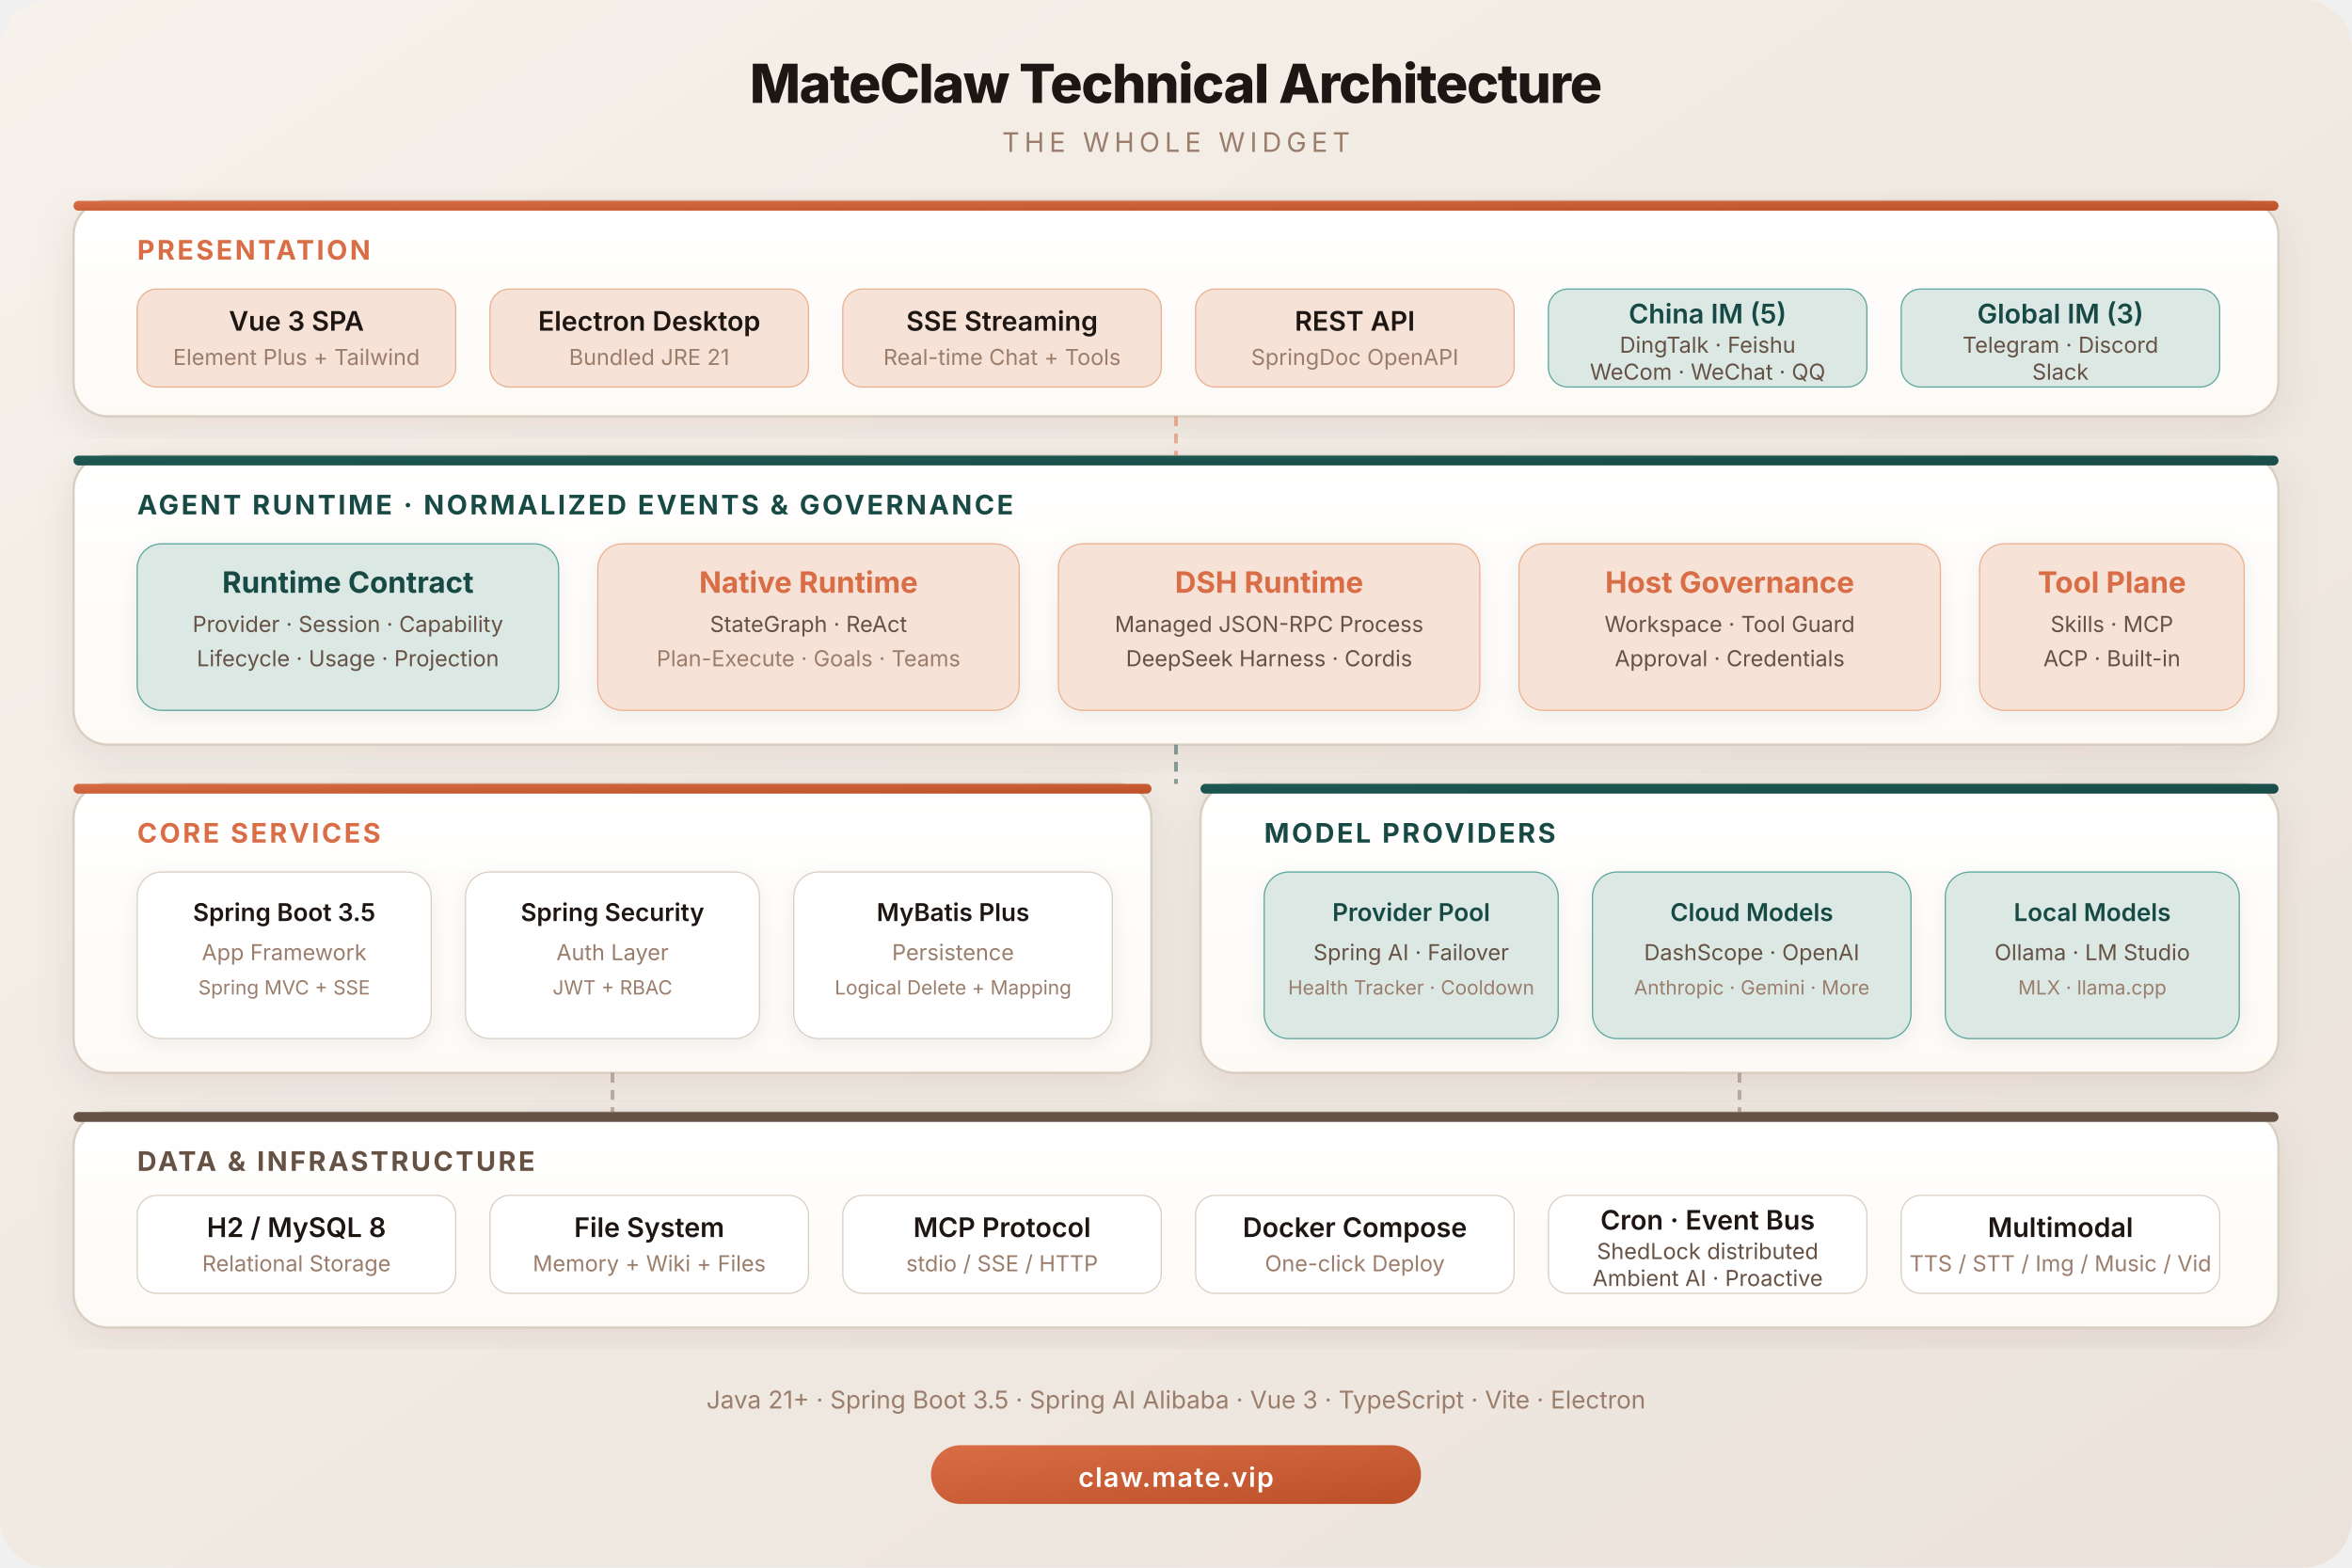
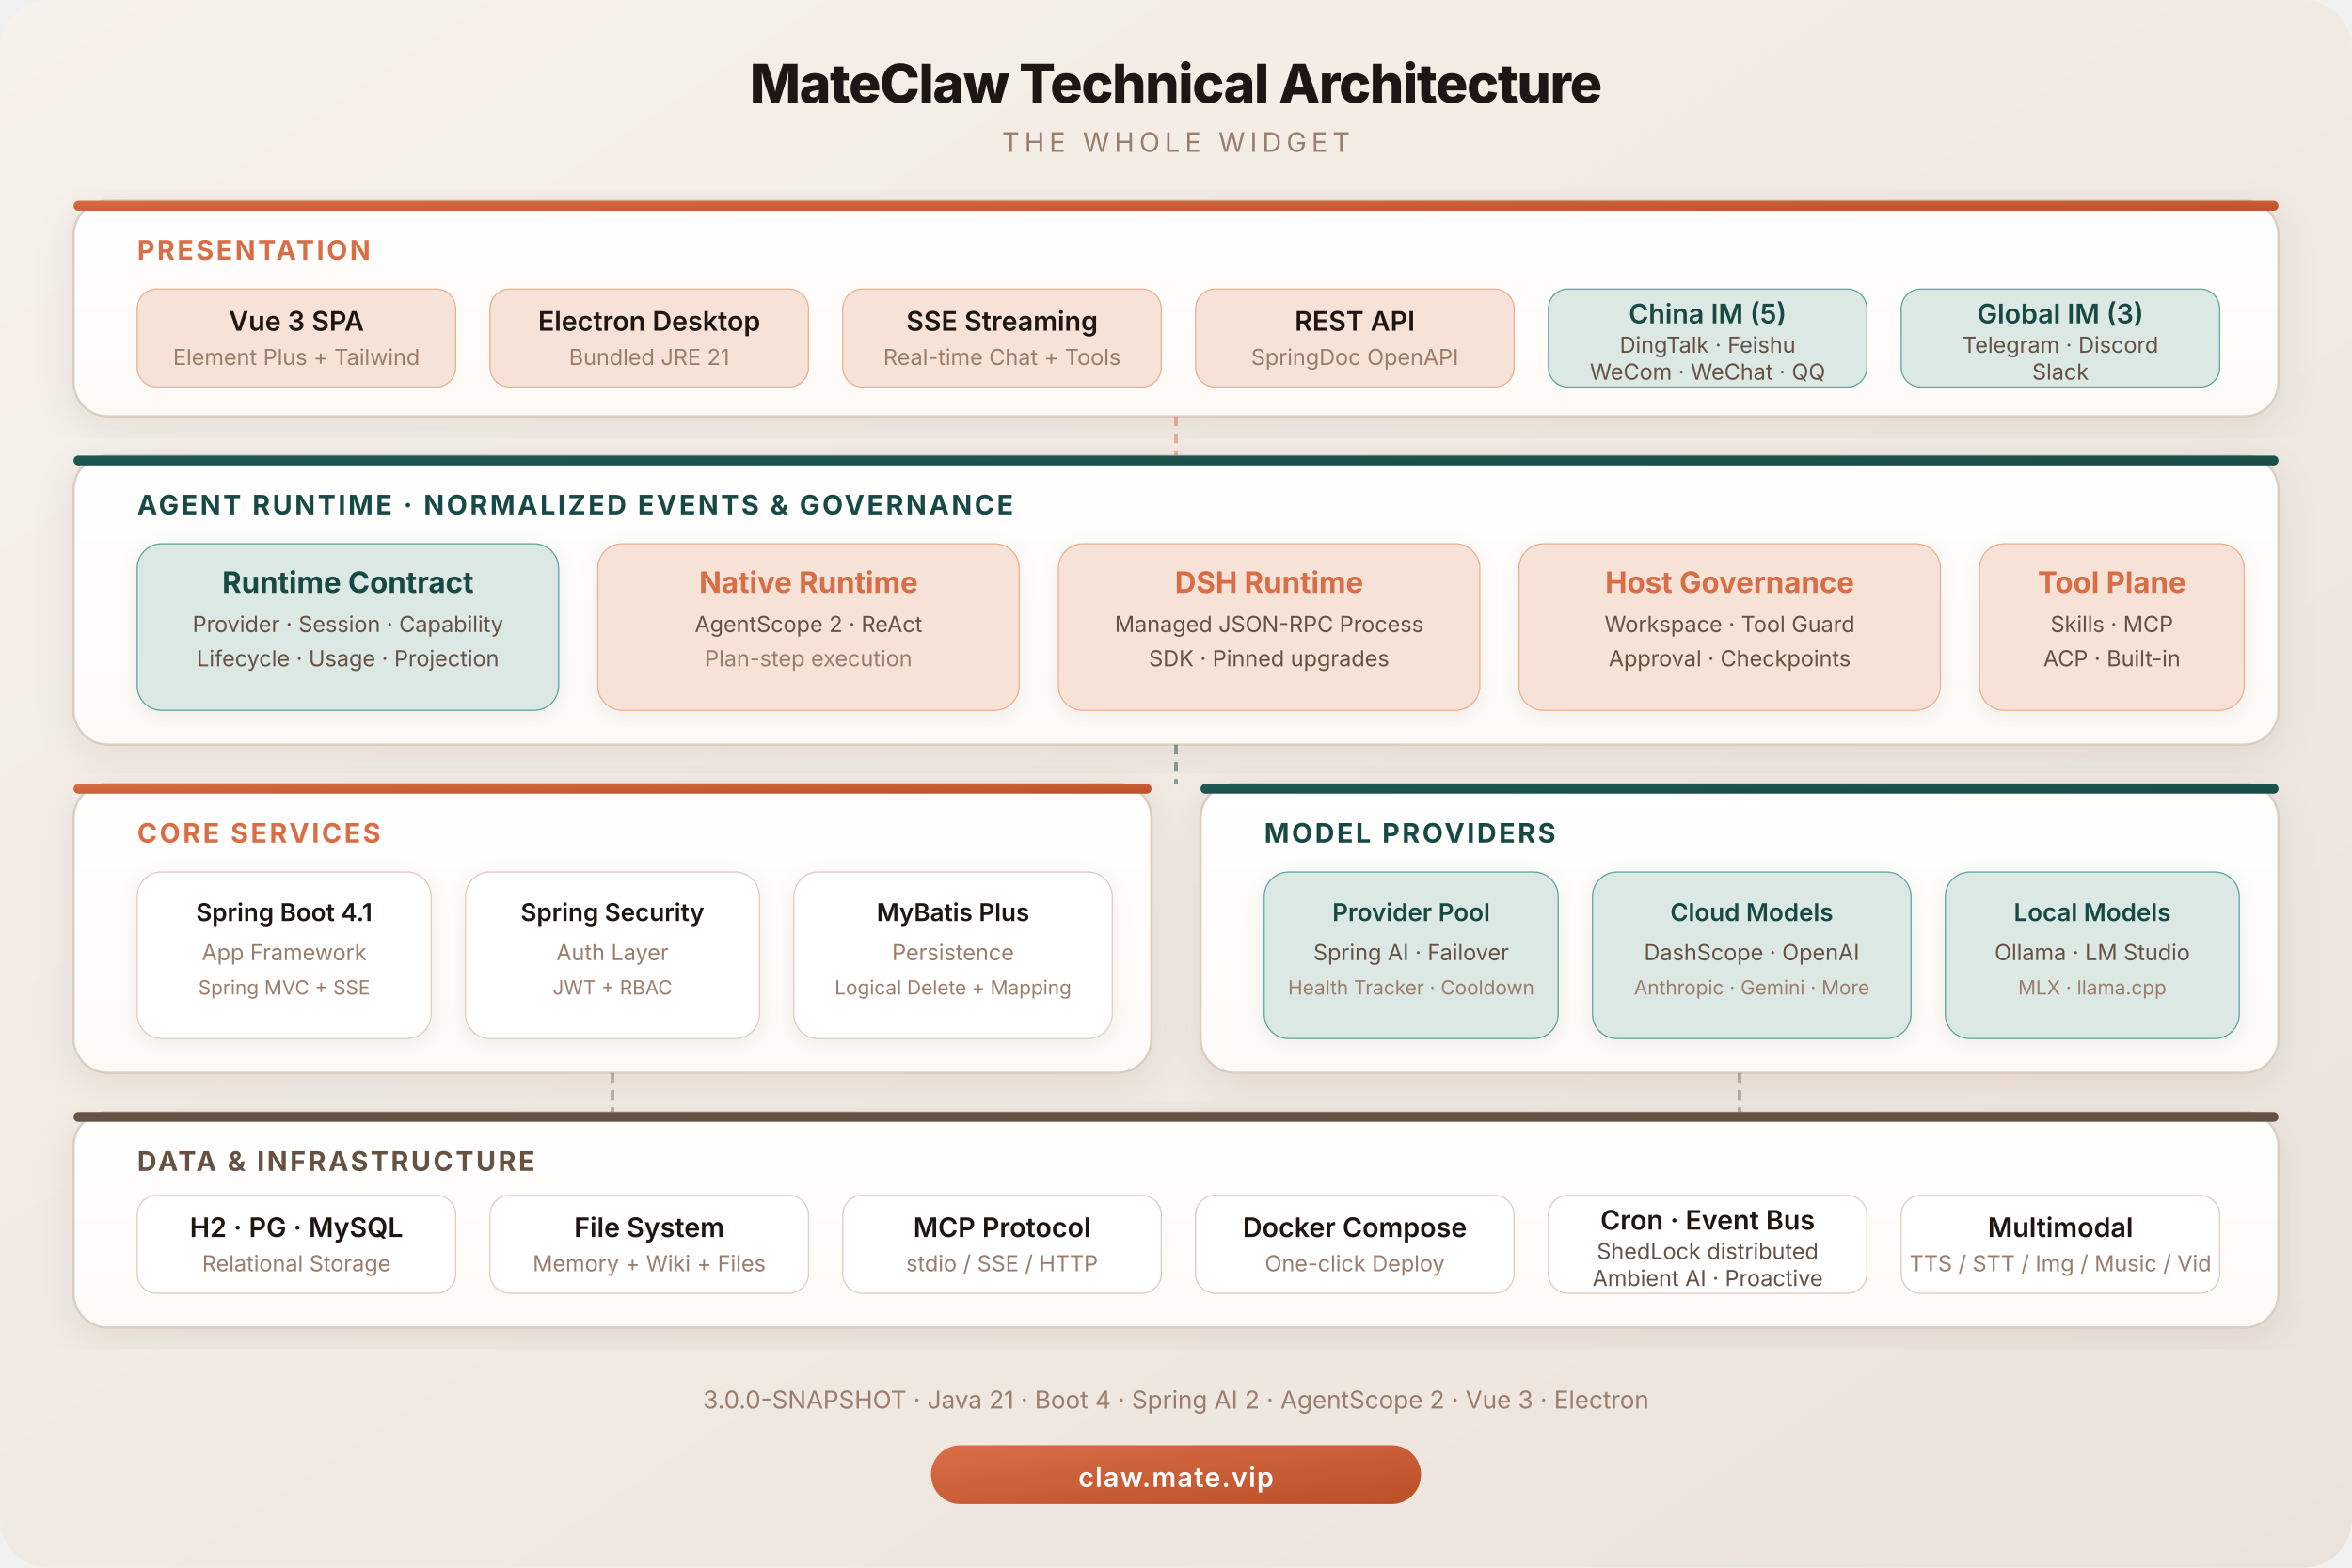
<svg xmlns="http://www.w3.org/2000/svg" viewBox="0 0 960 640" font-family="'Inter','SF Pro Display','Segoe UI',sans-serif">
  <defs>
    <linearGradient id="bg" x1="0" y1="0" x2="1" y2="1">
      <stop offset="0%" stop-color="#f6f1ea" />
      <stop offset="100%" stop-color="#ebe3db" />
    </linearGradient>
    <linearGradient id="primary" x1="0" y1="0" x2="1" y2="1">
      <stop offset="0%" stop-color="#d96d46" />
      <stop offset="100%" stop-color="#bb4f27" />
    </linearGradient>
    <linearGradient id="accent" x1="0" y1="0" x2="1" y2="1">
      <stop offset="0%" stop-color="#1e5a54" />
      <stop offset="100%" stop-color="#184a45" />
    </linearGradient>
    <linearGradient id="warm" x1="0" y1="0" x2="0" y2="1">
      <stop offset="0%" stop-color="#ffffff" />
      <stop offset="100%" stop-color="#fdfaf6" />
    </linearGradient>
    <filter id="shadow">
      <feDropShadow dx="0" dy="4" stdDeviation="8" flood-color="#3a2013" flood-opacity="0.08" />
    </filter>
    <filter id="shadowSm">
      <feDropShadow dx="0" dy="2" stdDeviation="4" flood-color="#3a2013" flood-opacity="0.06" />
    </filter>
  </defs>
  <rect width="960" height="640" rx="20" fill="url(#bg)" />
  <text x="480" y="42" text-anchor="middle" font-size="22" font-weight="800" fill="#1d1612" letter-spacing="-0.5">MateClaw Technical Architecture</text>
  <text x="480" y="62" text-anchor="middle" font-size="11" fill="#9b7d6c" letter-spacing="2">THE WHOLE WIDGET</text>
  <rect x="30" y="82" width="900" height="88" rx="14" fill="url(#warm)" stroke="#d9cec2" stroke-width="1" filter="url(#shadow)" />
  <rect x="30" y="82" width="900" height="4" rx="2" fill="url(#primary)" />
  <text x="56" y="106" font-size="11" font-weight="700" fill="#d96d46" letter-spacing="1">PRESENTATION</text>
  <g transform="translate(56, 118)">
    <rect width="130" height="40" rx="8" fill="#f6e2d7" stroke="#ebb08f" stroke-width="0.5" />
    <text x="65" y="17" text-anchor="middle" font-size="11" font-weight="600" fill="#1d1612">Vue 3 SPA</text>
    <text x="65" y="31" text-anchor="middle" font-size="9" fill="#9b7d6c">Element Plus + Tailwind</text>
  </g>
  <g transform="translate(200, 118)">
    <rect width="130" height="40" rx="8" fill="#f6e2d7" stroke="#ebb08f" stroke-width="0.5" />
    <text x="65" y="17" text-anchor="middle" font-size="11" font-weight="600" fill="#1d1612">Electron Desktop</text>
    <text x="65" y="31" text-anchor="middle" font-size="9" fill="#9b7d6c">Bundled JRE 21</text>
  </g>
  <g transform="translate(344, 118)">
    <rect width="130" height="40" rx="8" fill="#f6e2d7" stroke="#ebb08f" stroke-width="0.5" />
    <text x="65" y="17" text-anchor="middle" font-size="11" font-weight="600" fill="#1d1612">SSE Streaming</text>
    <text x="65" y="31" text-anchor="middle" font-size="9" fill="#9b7d6c">Real-time Chat + Tools</text>
  </g>
  <g transform="translate(488, 118)">
    <rect width="130" height="40" rx="8" fill="#f6e2d7" stroke="#ebb08f" stroke-width="0.5" />
    <text x="65" y="17" text-anchor="middle" font-size="11" font-weight="600" fill="#1d1612">REST API</text>
    <text x="65" y="31" text-anchor="middle" font-size="9" fill="#9b7d6c">SpringDoc OpenAPI</text>
  </g>
  <g transform="translate(632, 118)">
    <rect width="130" height="40" rx="8" fill="#dce8e4" stroke="#5ca69d" stroke-width="0.5" />
    <text x="65" y="14" text-anchor="middle" font-size="11" font-weight="600" fill="#184a45">China IM (5)</text>
    <text x="65" y="26" text-anchor="middle" font-size="9" fill="#665245">DingTalk · Feishu</text>
    <text x="65" y="37" text-anchor="middle" font-size="9" fill="#665245">WeCom · WeChat · QQ</text>
  </g>
  <g transform="translate(776, 118)">
    <rect width="130" height="40" rx="8" fill="#dce8e4" stroke="#5ca69d" stroke-width="0.5" />
    <text x="65" y="14" text-anchor="middle" font-size="11" font-weight="600" fill="#184a45">Global IM (3)</text>
    <text x="65" y="26" text-anchor="middle" font-size="9" fill="#665245">Telegram · Discord</text>
    <text x="65" y="37" text-anchor="middle" font-size="9" fill="#665245">Slack</text>
  </g>
  <rect x="30" y="186" width="900" height="118" rx="14" fill="url(#warm)" stroke="#d9cec2" stroke-width="1" filter="url(#shadow)" />
  <rect x="30" y="186" width="900" height="4" rx="2" fill="url(#accent)" />
  <text x="56" y="210" font-size="11" font-weight="700" fill="#184a45" letter-spacing="1">AGENT RUNTIME · NORMALIZED EVENTS &amp; GOVERNANCE</text>
  <g transform="translate(56, 222)">
    <rect width="172" height="68" rx="10" fill="#dce8e4" stroke="#5ca69d" stroke-width="0.5" filter="url(#shadowSm)" />
    <text x="86" y="20" text-anchor="middle" font-size="12" font-weight="700" fill="#184a45">Runtime Contract</text>
    <text x="86" y="36" text-anchor="middle" font-size="9" fill="#665245">Provider · Session · Capability</text>
    <text x="86" y="50" text-anchor="middle" font-size="9" fill="#665245">Lifecycle · Usage · Projection</text>
  </g>
  <g transform="translate(244, 222)">
    <rect width="172" height="68" rx="10" fill="#f6e2d7" stroke="#ebb08f" stroke-width="0.5" filter="url(#shadowSm)" />
    <text x="86" y="20" text-anchor="middle" font-size="12" font-weight="700" fill="#d96d46">Native Runtime</text>
-     <text x="86" y="36" text-anchor="middle" font-size="9" fill="#665245">StateGraph · ReAct</text>
-     <text x="86" y="50" text-anchor="middle" font-size="9" fill="#9b7d6c">Plan-Execute · Goals · Teams</text>
+     <text x="86" y="36" text-anchor="middle" font-size="9" fill="#665245">AgentScope 2 · ReAct</text>
+     <text x="86" y="50" text-anchor="middle" font-size="9" fill="#9b7d6c">Plan-step execution</text>
  </g>
  <g transform="translate(432, 222)">
    <rect width="172" height="68" rx="10" fill="#f6e2d7" stroke="#ebb08f" stroke-width="0.5" filter="url(#shadowSm)" />
    <text x="86" y="20" text-anchor="middle" font-size="12" font-weight="700" fill="#d96d46">DSH Runtime</text>
    <text x="86" y="36" text-anchor="middle" font-size="9" fill="#665245">Managed JSON-RPC Process</text>
-     <text x="86" y="50" text-anchor="middle" font-size="9" fill="#665245">DeepSeek Harness · Cordis</text>
+     <text x="86" y="50" text-anchor="middle" font-size="9" fill="#665245">SDK · Pinned upgrades</text>
  </g>
  <g transform="translate(620, 222)">
    <rect width="172" height="68" rx="10" fill="#f6e2d7" stroke="#ebb08f" stroke-width="0.5" filter="url(#shadowSm)" />
    <text x="86" y="20" text-anchor="middle" font-size="12" font-weight="700" fill="#d96d46">Host Governance</text>
    <text x="86" y="36" text-anchor="middle" font-size="9" fill="#665245">Workspace · Tool Guard</text>
-     <text x="86" y="50" text-anchor="middle" font-size="9" fill="#665245">Approval · Credentials</text>
+     <text x="86" y="50" text-anchor="middle" font-size="9" fill="#665245">Approval · Checkpoints</text>
  </g>
  <g transform="translate(808, 222)">
    <rect width="108" height="68" rx="10" fill="#f6e2d7" stroke="#ebb08f" stroke-width="0.5" filter="url(#shadowSm)" />
    <text x="54" y="20" text-anchor="middle" font-size="12" font-weight="700" fill="#d96d46">Tool Plane</text>
    <text x="54" y="36" text-anchor="middle" font-size="9" fill="#665245">Skills · MCP</text>
    <text x="54" y="50" text-anchor="middle" font-size="9" fill="#665245">ACP · Built-in</text>
  </g>
  <rect x="30" y="320" width="440" height="118" rx="14" fill="url(#warm)" stroke="#d9cec2" stroke-width="1" filter="url(#shadow)" />
  <rect x="30" y="320" width="440" height="4" rx="2" fill="url(#primary)" />
  <text x="56" y="344" font-size="11" font-weight="700" fill="#d96d46" letter-spacing="1">CORE SERVICES</text>
  <g transform="translate(56, 356)">
    <rect width="120" height="68" rx="10" fill="#fff" stroke="#d9cec2" stroke-width="0.5" filter="url(#shadowSm)" />
-     <text x="60" y="20" text-anchor="middle" font-size="10" font-weight="600" fill="#1d1612">Spring Boot 3.5</text>
+     <text x="60" y="20" text-anchor="middle" font-size="10" font-weight="600" fill="#1d1612">Spring Boot 4.1</text>
    <text x="60" y="36" text-anchor="middle" font-size="9" fill="#9b7d6c">App Framework</text>
    <text x="60" y="50" text-anchor="middle" font-size="8" fill="#9b7d6c">Spring MVC + SSE</text>
  </g>
  <g transform="translate(190, 356)">
    <rect width="120" height="68" rx="10" fill="#fff" stroke="#d9cec2" stroke-width="0.5" filter="url(#shadowSm)" />
    <text x="60" y="20" text-anchor="middle" font-size="10" font-weight="600" fill="#1d1612">Spring Security</text>
    <text x="60" y="36" text-anchor="middle" font-size="9" fill="#9b7d6c">Auth Layer</text>
    <text x="60" y="50" text-anchor="middle" font-size="8" fill="#9b7d6c">JWT + RBAC</text>
  </g>
  <g transform="translate(324, 356)">
    <rect width="130" height="68" rx="10" fill="#fff" stroke="#d9cec2" stroke-width="0.5" filter="url(#shadowSm)" />
    <text x="65" y="20" text-anchor="middle" font-size="10" font-weight="600" fill="#1d1612">MyBatis Plus</text>
    <text x="65" y="36" text-anchor="middle" font-size="9" fill="#9b7d6c">Persistence</text>
    <text x="65" y="50" text-anchor="middle" font-size="8" fill="#9b7d6c">Logical Delete + Mapping</text>
  </g>
  <rect x="490" y="320" width="440" height="118" rx="14" fill="url(#warm)" stroke="#d9cec2" stroke-width="1" filter="url(#shadow)" />
  <rect x="490" y="320" width="440" height="4" rx="2" fill="url(#accent)" />
  <text x="516" y="344" font-size="11" font-weight="700" fill="#184a45" letter-spacing="1">MODEL PROVIDERS</text>
  <g transform="translate(516, 356)">
    <rect width="120" height="68" rx="10" fill="#dce8e4" stroke="#5ca69d" stroke-width="0.5" filter="url(#shadowSm)" />
    <text x="60" y="20" text-anchor="middle" font-size="10" font-weight="600" fill="#184a45">Provider Pool</text>
    <text x="60" y="36" text-anchor="middle" font-size="9" fill="#665245">Spring AI · Failover</text>
    <text x="60" y="50" text-anchor="middle" font-size="8" fill="#9b7d6c">Health Tracker · Cooldown</text>
  </g>
  <g transform="translate(650, 356)">
    <rect width="130" height="68" rx="10" fill="#dce8e4" stroke="#5ca69d" stroke-width="0.5" filter="url(#shadowSm)" />
    <text x="65" y="20" text-anchor="middle" font-size="10" font-weight="600" fill="#184a45">Cloud Models</text>
    <text x="65" y="36" text-anchor="middle" font-size="9" fill="#665245">DashScope · OpenAI</text>
    <text x="65" y="50" text-anchor="middle" font-size="8" fill="#9b7d6c">Anthropic · Gemini · More</text>
  </g>
  <g transform="translate(794, 356)">
    <rect width="120" height="68" rx="10" fill="#dce8e4" stroke="#5ca69d" stroke-width="0.5" filter="url(#shadowSm)" />
    <text x="60" y="20" text-anchor="middle" font-size="10" font-weight="600" fill="#184a45">Local Models</text>
    <text x="60" y="36" text-anchor="middle" font-size="9" fill="#665245">Ollama · LM Studio</text>
    <text x="60" y="50" text-anchor="middle" font-size="8" fill="#9b7d6c">MLX · llama.cpp</text>
  </g>
  <rect x="30" y="454" width="900" height="88" rx="14" fill="url(#warm)" stroke="#d9cec2" stroke-width="1" filter="url(#shadow)" />
  <rect x="30" y="454" width="900" height="4" rx="2" fill="#665245" />
  <text x="56" y="478" font-size="11" font-weight="700" fill="#665245" letter-spacing="1">DATA &amp; INFRASTRUCTURE</text>
  <g transform="translate(56, 488)">
    <rect width="130" height="40" rx="8" fill="#fff" stroke="#d9cec2" stroke-width="0.5" />
-     <text x="65" y="17" text-anchor="middle" font-size="11" font-weight="600" fill="#1d1612">H2 / MySQL 8</text>
+     <text x="65" y="17" text-anchor="middle" font-size="11" font-weight="600" fill="#1d1612">H2 · PG · MySQL</text>
    <text x="65" y="31" text-anchor="middle" font-size="9" fill="#9b7d6c">Relational Storage</text>
  </g>
  <g transform="translate(200, 488)">
    <rect width="130" height="40" rx="8" fill="#fff" stroke="#d9cec2" stroke-width="0.5" />
    <text x="65" y="17" text-anchor="middle" font-size="11" font-weight="600" fill="#1d1612">File System</text>
    <text x="65" y="31" text-anchor="middle" font-size="9" fill="#9b7d6c">Memory + Wiki + Files</text>
  </g>
  <g transform="translate(344, 488)">
    <rect width="130" height="40" rx="8" fill="#fff" stroke="#d9cec2" stroke-width="0.5" />
    <text x="65" y="17" text-anchor="middle" font-size="11" font-weight="600" fill="#1d1612">MCP Protocol</text>
    <text x="65" y="31" text-anchor="middle" font-size="9" fill="#9b7d6c">stdio / SSE / HTTP</text>
  </g>
  <g transform="translate(488, 488)">
    <rect width="130" height="40" rx="8" fill="#fff" stroke="#d9cec2" stroke-width="0.5" />
    <text x="65" y="17" text-anchor="middle" font-size="11" font-weight="600" fill="#1d1612">Docker Compose</text>
    <text x="65" y="31" text-anchor="middle" font-size="9" fill="#9b7d6c">One-click Deploy</text>
  </g>
  <g transform="translate(632, 488)">
    <rect width="130" height="40" rx="8" fill="#fff" stroke="#d9cec2" stroke-width="0.5" />
    <text x="65" y="14" text-anchor="middle" font-size="11" font-weight="600" fill="#1d1612">Cron · Event Bus</text>
    <text x="65" y="26" text-anchor="middle" font-size="9" fill="#665245">ShedLock distributed</text>
    <text x="65" y="37" text-anchor="middle" font-size="9" fill="#665245">Ambient AI · Proactive</text>
  </g>
  <g transform="translate(776, 488)">
    <rect width="130" height="40" rx="8" fill="#fff" stroke="#d9cec2" stroke-width="0.5" />
    <text x="65" y="17" text-anchor="middle" font-size="11" font-weight="600" fill="#1d1612">Multimodal</text>
    <text x="65" y="31" text-anchor="middle" font-size="9" fill="#9b7d6c">TTS / STT / Img / Music / Vid</text>
  </g>
  <line x1="480" y1="170" x2="480" y2="186" stroke="#d96d46" stroke-width="1.5" stroke-dasharray="4,3" opacity="0.5" />
  <line x1="480" y1="304" x2="480" y2="320" stroke="#184a45" stroke-width="1.5" stroke-dasharray="4,3" opacity="0.5" />
  <line x1="250" y1="438" x2="250" y2="454" stroke="#665245" stroke-width="1.5" stroke-dasharray="4,3" opacity="0.4" />
  <line x1="710" y1="438" x2="710" y2="454" stroke="#665245" stroke-width="1.5" stroke-dasharray="4,3" opacity="0.4" />
-   <text x="480" y="575" text-anchor="middle" font-size="10" fill="#9b7d6c">Java 21+ · Spring Boot 3.5 · Spring AI Alibaba · Vue 3 · TypeScript · Vite · Electron</text>
+   <text x="480" y="575" text-anchor="middle" font-size="10" fill="#9b7d6c">3.0.0-SNAPSHOT · Java 21 · Boot 4 · Spring AI 2 · AgentScope 2 · Vue 3 · Electron</text>
  <rect x="380" y="590" width="200" height="24" rx="12" fill="url(#primary)" />
  <text x="480" y="607" text-anchor="middle" font-size="11" font-weight="600" fill="#fff" letter-spacing="0.5">claw.mate.vip</text>
</svg>
